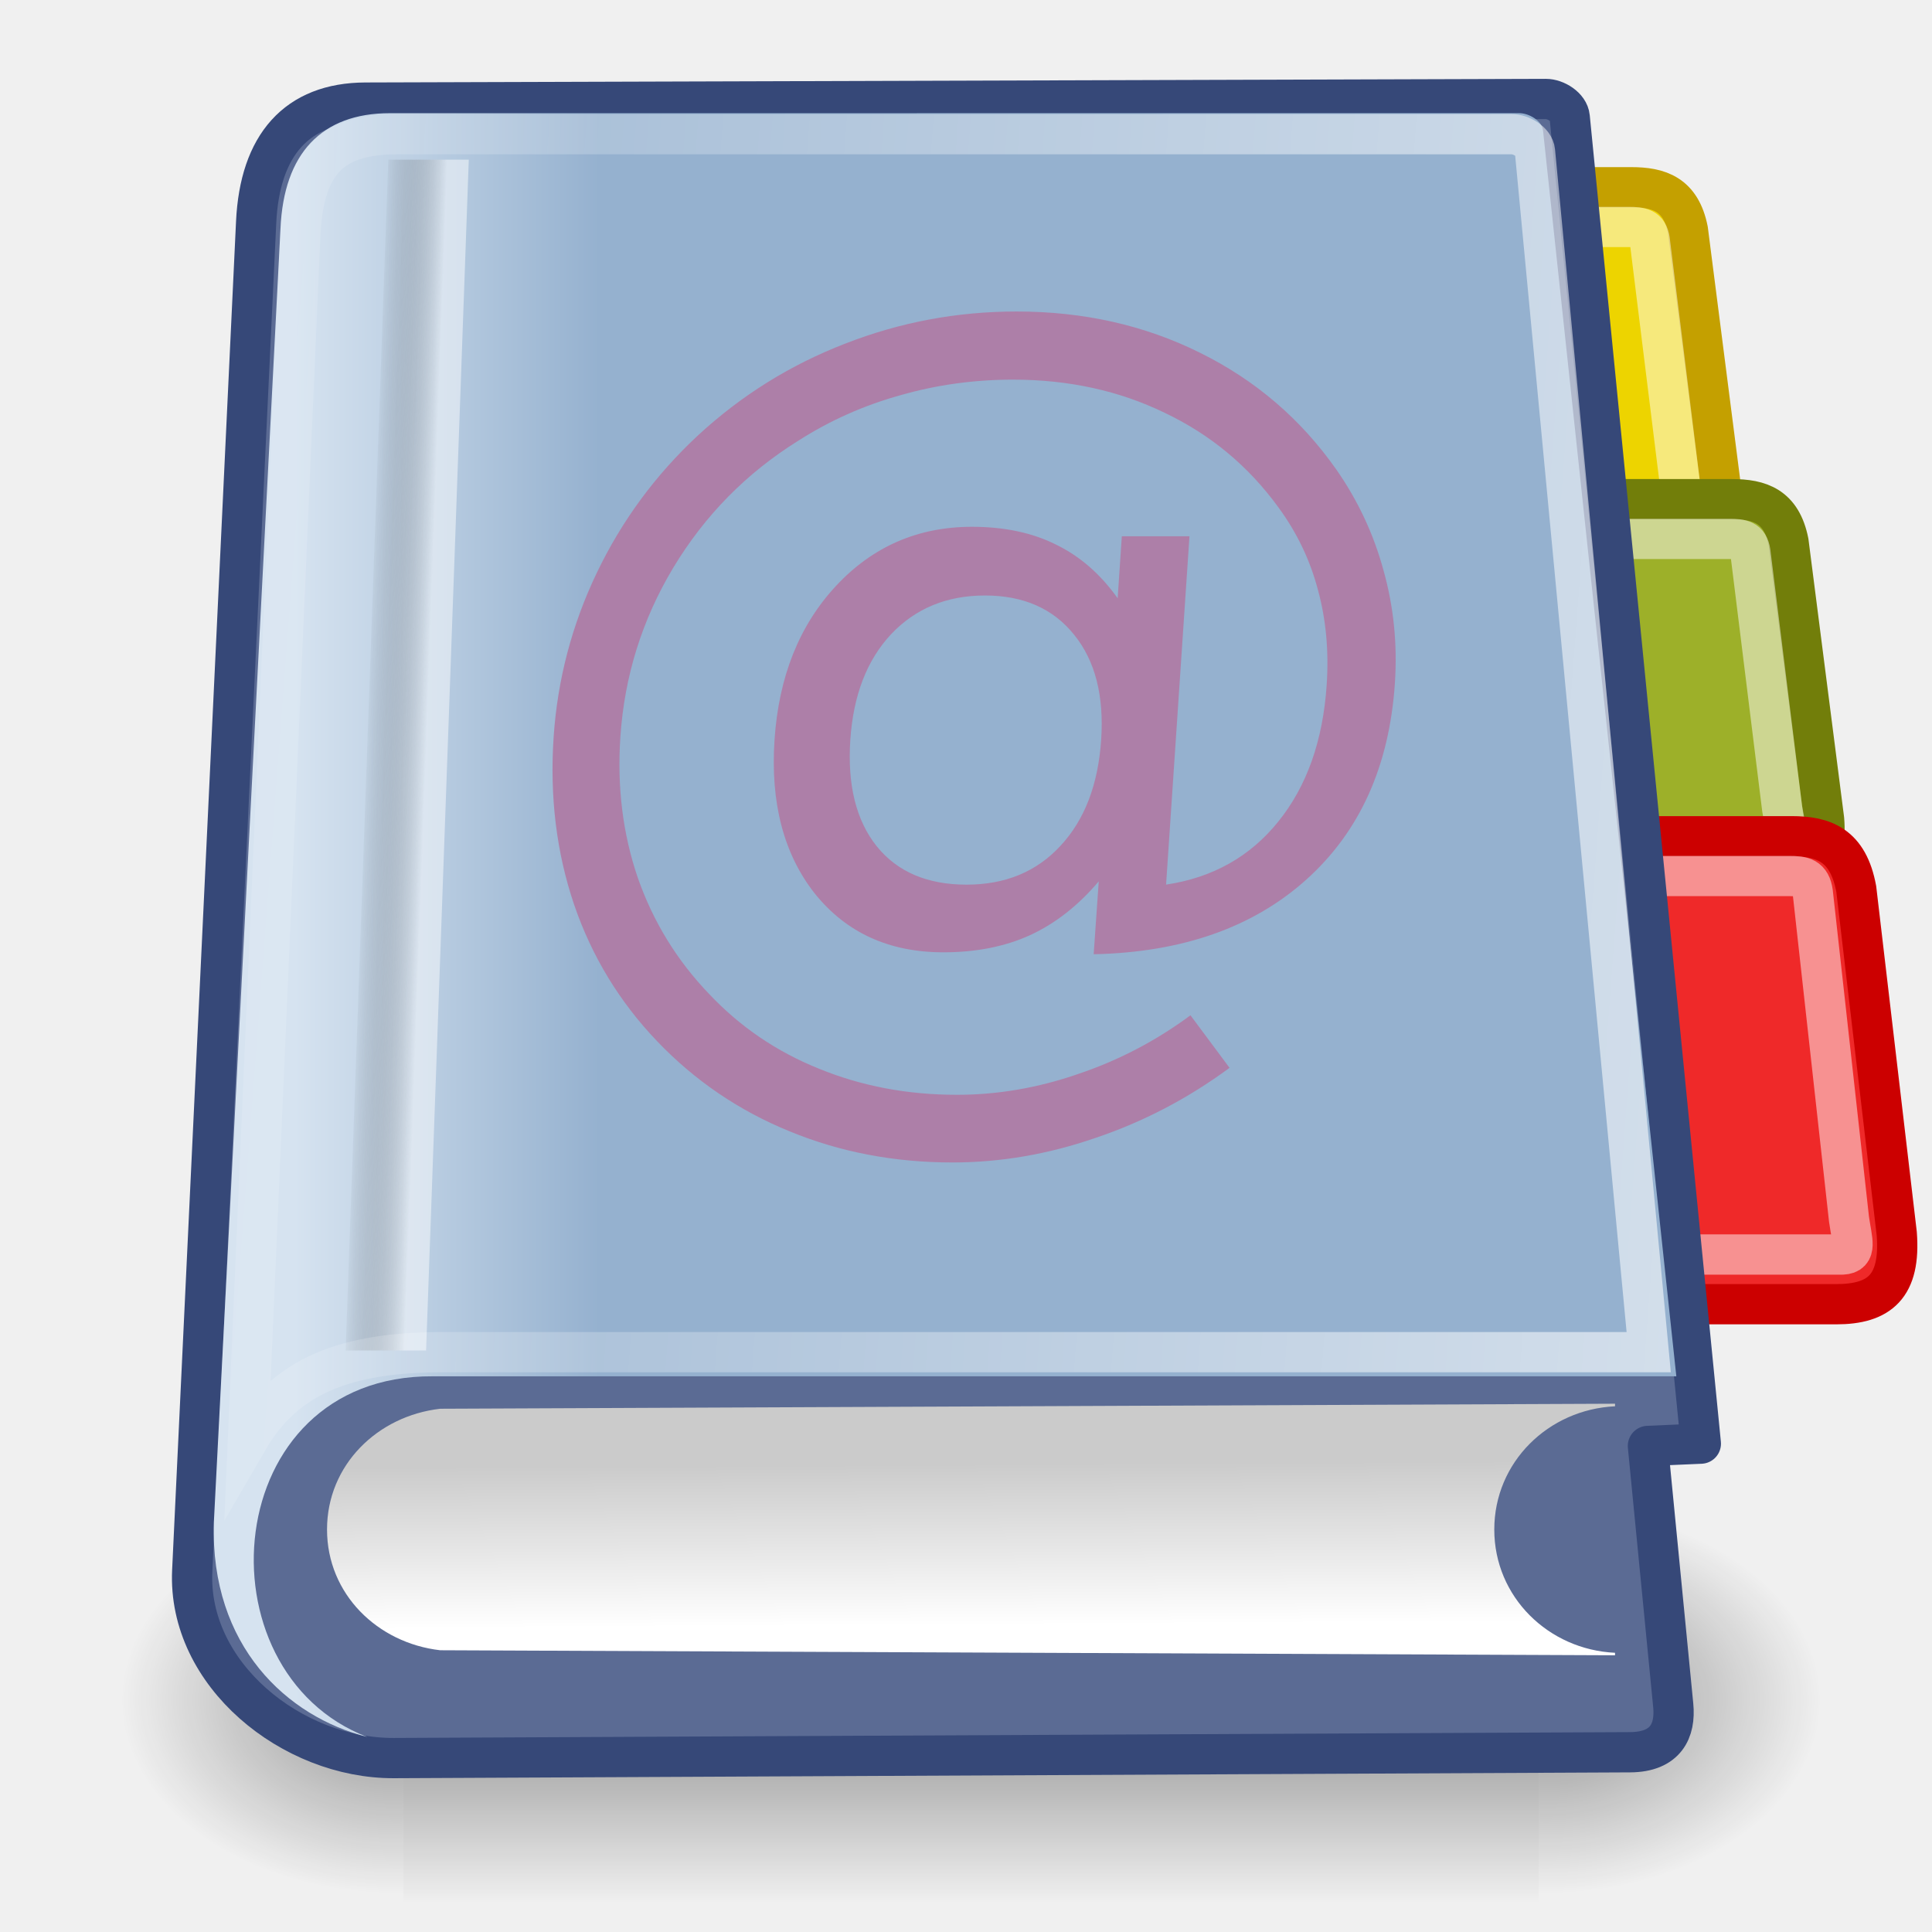
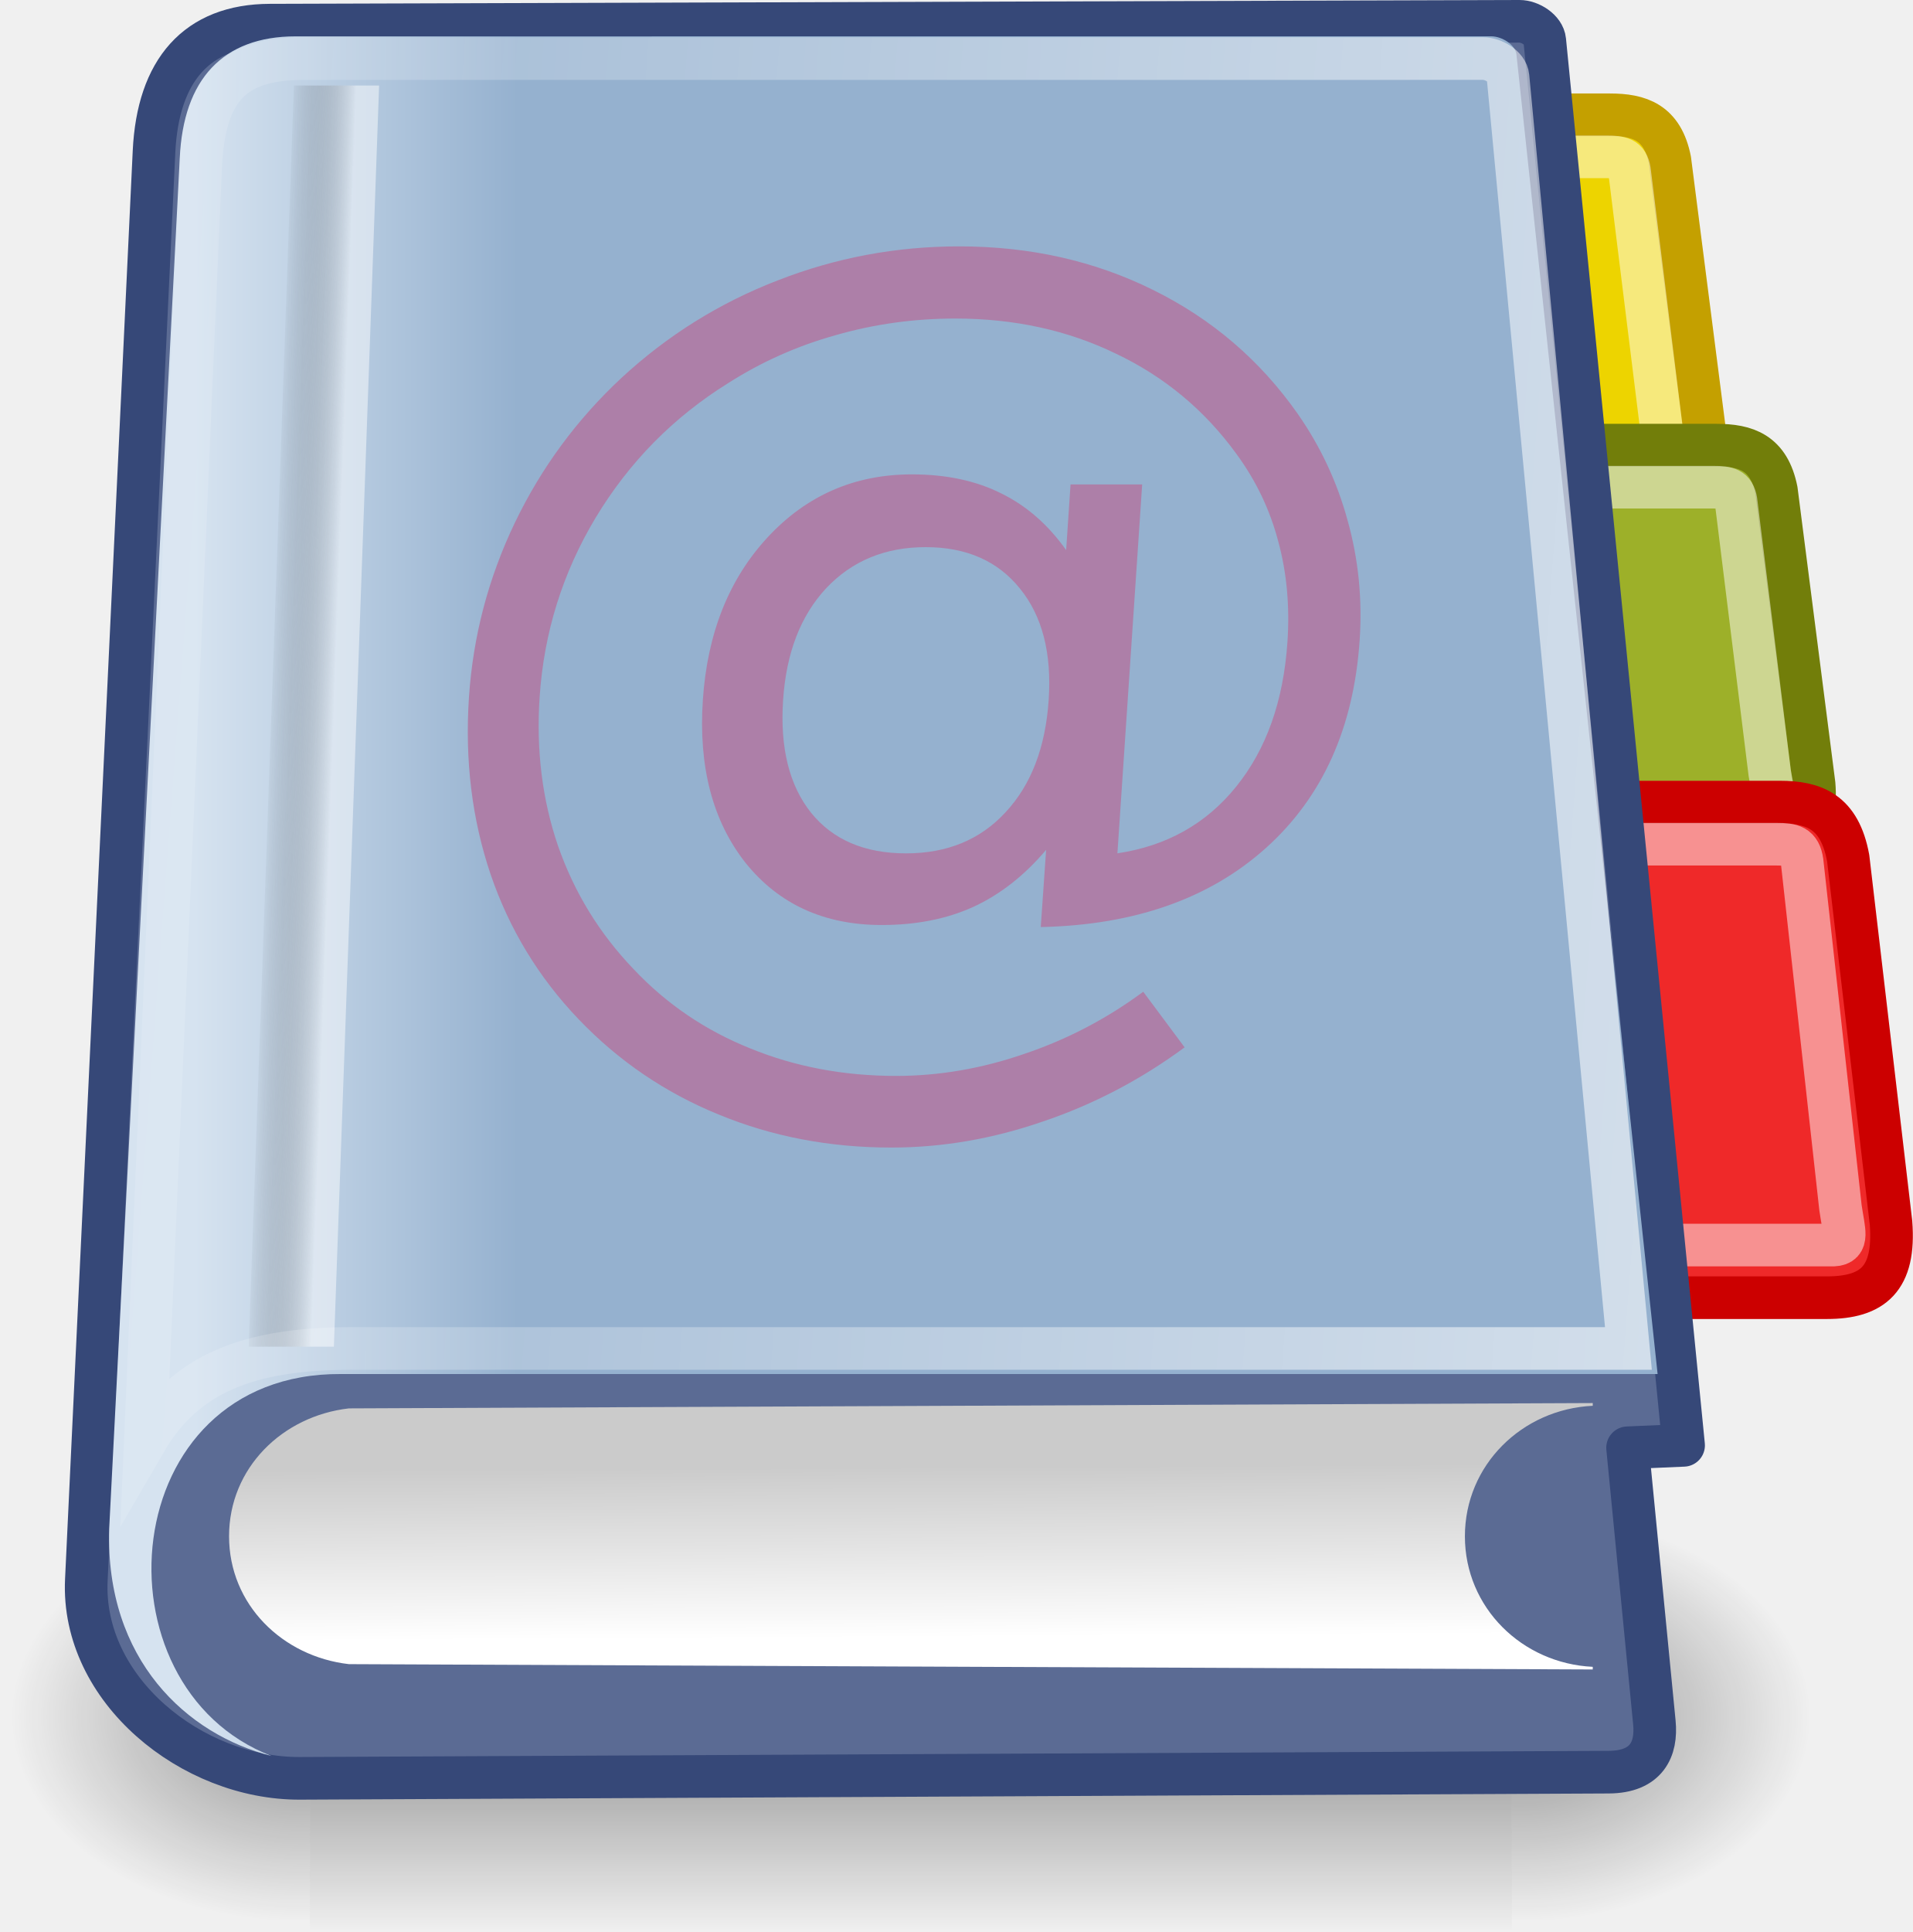
- <svg xmlns="http://www.w3.org/2000/svg" xmlns:xlink="http://www.w3.org/1999/xlink" height="48" width="48">
+ <svg xmlns="http://www.w3.org/2000/svg" xmlns:xlink="http://www.w3.org/1999/xlink" height="45.325" width="44.886">
  <radialGradient id="a" cx="605.714" cy="486.648" gradientTransform="matrix(-2.774389 0 0 1.969706 112.7623 -872.8854)" gradientUnits="userSpaceOnUse" r="117.143" xlink:href="#b" />
  <linearGradient id="b">
    <stop offset="0" />
    <stop offset="1" stop-opacity="0" />
  </linearGradient>
  <radialGradient id="c" cx="605.714" cy="486.648" gradientTransform="matrix(2.774389 0 0 1.969706 -1891.633 -872.8854)" gradientUnits="userSpaceOnUse" r="117.143" xlink:href="#b" />
  <linearGradient id="d" gradientTransform="matrix(2.774389 0 0 1.969706 -1892.179 -872.8854)" gradientUnits="userSpaceOnUse" x1="302.857" x2="302.857" y1="366.648" y2="609.505">
    <stop offset="0" stop-opacity="0" />
    <stop offset=".5" />
    <stop offset="1" stop-opacity="0" />
  </linearGradient>
-   <linearGradient id="e" gradientTransform="matrix(.254 0 0 3.759813 .788629 .148567)" gradientUnits="userSpaceOnUse" x1="35.433" x2="41.219" y1="4.953" y2="4.953">
+   <linearGradient id="e" gradientTransform="matrix(.254 0 -.134704 3.757399 -1.966699 -1.810583)" gradientUnits="userSpaceOnUse" x1="35.433" x2="41.219" y1="4.953" y2="4.953">
    <stop offset="0" stop-opacity=".069" />
    <stop offset="1" stop-color="#fff" />
  </linearGradient>
-   <linearGradient id="f" gradientTransform="matrix(2.262742 0 0 .441942 1 -.875)" gradientUnits="userSpaceOnUse" x1="10.496" x2="10.22" y1="93.338" y2="84.287">
+   <linearGradient id="f" gradientTransform="matrix(2.262742 0 0 .441942 -1.750005 -2.834055)" gradientUnits="userSpaceOnUse" x1="10.496" x2="10.22" y1="93.338" y2="84.287">
    <stop offset="0" stop-color="#fff" />
    <stop offset="1" stop-color="#cbcbcb" />
  </linearGradient>
-   <linearGradient id="g" gradientTransform="matrix(.95775 0 0 1.027989 1 -.571911)" gradientUnits="userSpaceOnUse" x1="6.587" x2="14.511" y1="22.133" y2="22.133">
+   <linearGradient id="g" gradientTransform="matrix(.95775 0 0 1.027989 -1.750005 -2.530966)" gradientUnits="userSpaceOnUse" x1="6.587" x2="14.511" y1="22.133" y2="22.133">
    <stop offset="0" stop-color="#d6e3f0" />
    <stop offset="1" stop-color="#95b1cf" />
  </linearGradient>
-   <linearGradient id="h" gradientTransform="matrix(1.025428 0 0 .957303 0 -.806758)" gradientUnits="userSpaceOnUse" x1="73.362" x2="-2.758" y1="26.652" y2="21.27">
+   <linearGradient id="h" gradientTransform="matrix(1.025428 0 0 .957303 -2.750005 -2.765813)" gradientUnits="userSpaceOnUse" x1="73.362" x2="-2.758" y1="26.652" y2="21.27">
    <stop offset="0" stop-color="#fff" />
    <stop offset="1" stop-color="#fff" stop-opacity="0" />
  </linearGradient>
-   <g stroke-linecap="round" stroke-linejoin="round">
+   <g stroke-linecap="round" stroke-linejoin="round" transform="translate(-2.750005 -1.959055)">
    <path d="m33.096 4.652h7.425c.707 0 1.237.177 1.414 1.061l.884 6.894c.088 1.061-.376 1.414-1.326 1.414h-8.574z" fill="#edd400" fill-rule="evenodd" stroke="#c4a000" />
    <path d="m34.103 5.639h6.361c.308 0 .477.03.523.322l.791 6.384c.07.431.182.675-.14.69h-7.674z" fill="none" opacity=".485" stroke="#fff" stroke-width="1" />
    <path d="m35.596 12.402h7.425c.707 0 1.237.177 1.414 1.061l.884 6.894c.088 1.061-.376 1.414-1.326 1.414h-8.574z" fill="#9db029" fill-rule="evenodd" stroke="#727e0a" />
    <path d="m36.603 13.389h6.361c.308 0 .477.03.523.322l.791 6.384c.07.431.182.675-.14.69h-7.674z" fill="none" opacity=".485" stroke="#fff" stroke-width="1" />
    <path d="m36.065 20.776h8.445c.804 0 1.408.219 1.609 1.316l1.005 8.556c.101 1.316-.427 1.755-1.508 1.755h-9.752z" fill="#ef2929" fill-rule="evenodd" stroke="#c00" />
    <path d="m37.209 21.764h7.235c.351 0 .542.038.594.409l.9 8.118c.079.548.207.859-.16.877h-8.729z" fill="none" opacity=".485" stroke="#fff" stroke-width="1" />
  </g>
-   <g transform="matrix(.02105461 0 0 .02086758 42.85172 40.44648)">
+   <g transform="matrix(.02105461 0 0 .02086758 40.10172 38.48743)">
    <path d="m-1559.252-150.697h1339.633v478.357h-1339.633z" fill="url(#d)" opacity=".402" />
    <path d="m-219.619-150.68v478.331c142.874.9 345.4-107.17 345.4-239.196 0-132.027-159.437-239.135-345.4-239.135z" fill="url(#c)" opacity=".402" />
    <path d="m-1559.252-150.68v478.331c-142.874.9-345.4-107.17-345.4-239.196 0-132.027 159.437-239.135 345.4-239.135z" fill="url(#a)" opacity=".402" />
  </g>
-   <path d="m6.364 5.519c.091-1.915 1.008-2.964 2.715-2.97l29.327-.09c.247-.001.569.2.593.45l3.258 32.958-1.315.057.629 6.446c.061.625-.181 1.159-1.071 1.164l-30.711.145c-2.533.012-5.135-2.079-5.013-4.654l1.588-33.506z" fill="#5b6b94" stroke="#364878" stroke-linecap="round" stroke-linejoin="round" />
-   <path d="m40.125 34.875-29.188.125c-1.557.178-2.812 1.396-2.812 3s1.256 2.822 2.812 3l29.188.125v-.062c-1.656-.078-3-1.388-3-3.062s1.344-2.984 3-3.062z" fill="url(#f)" />
-   <path d="m9.688 2.812c-1.707 0-2.637 1.009-2.719 2.861l-1.656 32.152c-.092 3.078 1.827 4.829 3.812 5.33-4.25-1.631-3.688-8.992 1.625-8.961h30.898l-3.312-30.952c-.026-.241-.348-.431-.594-.431z" fill="url(#g)" />
-   <path d="m9.789 3.969h2v29.605h-2z" fill="url(#e)" opacity=".48" transform="matrix(1 0 -.03582731 .999358 0 0)" />
-   <path d="m9.875 3.334c-1.684 0-2.337.732-2.417 2.554l-1.299 29.889c.933-1.607 2.44-2.183 4.852-2.183h29.951l-2.826-29.837c-.022-.237-.343-.424-.586-.424z" fill="none" stroke="url(#h)" stroke-linecap="round" stroke-miterlimit="20" />
-   <path d="m21.126 18.381c-.075 1.121.144 2.003.657 2.646.514.635 1.257.952 2.229.952.964 0 1.742-.321 2.334-.964.6-.643.937-1.521 1.012-2.634.074-1.097-.15-1.968-.671-2.61-.521-.651-1.259-.976-2.216-.976-.949 0-1.727.321-2.334.964-.6.643-.937 1.517-1.011 2.622m6.172 3.516c-.511.604-1.082 1.05-1.713 1.34-.623.282-1.338.423-2.145.423-1.348 0-2.413-.486-3.195-1.458-.773-.98-1.107-2.254-1.002-3.822.105-1.568.614-2.842 1.526-3.822.912-.98 2.039-1.47 3.379-1.47.807 0 1.507.149 2.098.447.592.29 1.099.733 1.522 1.329l.103-1.54h1.681l-.581 8.654c1.156-.172 2.085-.694 2.786-1.564.71-.878 1.111-2.011 1.204-3.398.056-.839-.016-1.627-.218-2.363-.194-.737-.52-1.419-.98-2.046-.746-1.027-1.689-1.811-2.829-2.352-1.131-.549-2.387-.823-3.766-.823-.964 0-1.898.129-2.801.388-.903.251-1.747.627-2.533 1.129-1.284.8-2.319 1.85-3.104 3.151-.777 1.293-1.216 2.697-1.317 4.21-.084 1.246.061 2.414.435 3.504.382 1.09.972 2.05 1.77 2.881.768.815 1.679 1.435 2.733 1.858 1.053.431 2.195.647 3.425.647 1.011-0 2.014-.172 3.01-.517 1.002-.337 1.933-.823 2.791-1.458l.971 1.305c-1.031.76-2.14 1.34-3.327 1.74-1.18.408-2.365.611-3.557.611-1.45-0-2.801-.259-4.052-.776-1.251-.51-2.346-1.254-3.284-2.234-.938-.98-1.626-2.113-2.065-3.398-.438-1.293-.608-2.681-.508-4.163.096-1.427.454-2.787 1.073-4.08.62-1.293 1.457-2.43 2.51-3.41 1.078-.996 2.297-1.756 3.657-2.281 1.361-.533 2.782-.8 4.263-.8 1.662 0 3.179.341 4.552 1.023 1.381.682 2.511 1.65 3.391 2.904.536.768.927 1.603 1.172 2.505.253.901.347 1.834.283 2.799-.138 2.062-.871 3.688-2.197 4.88-1.326 1.192-3.089 1.811-5.287 1.858z" fill="#ad7fa8" />
+   <path d="m3.614 3.56c.091-1.915 1.008-2.964 2.715-2.97l29.327-.09c.247-.001.569.2.593.45l3.258 32.958-1.315.057.629 6.446c.061.625-.181 1.159-1.071 1.164l-30.711.145c-2.533.012-5.135-2.079-5.013-4.654z" fill="#5b6b94" stroke="#364878" stroke-linecap="round" stroke-linejoin="round" />
+   <path d="m37.375 32.916-29.188.125c-1.557.178-2.812 1.396-2.812 3s1.256 2.822 2.812 3l29.188.125v-.062c-1.656-.078-3-1.388-3-3.062s1.344-2.984 3-3.062z" fill="url(#f)" />
+   <path d="m6.937.853c-1.707 0-2.637 1.009-2.719 2.861l-1.656 32.152c-.092 3.078 1.827 4.829 3.812 5.33-4.25-1.631-3.688-8.992 1.625-8.961h30.898l-3.312-30.952c-.026-.241-.348-.431-.594-.431z" fill="url(#g)" />
+   <path d="m6.896 2.007h2l-1.061 29.586h-2z" fill="url(#e)" opacity=".48" stroke-width="1" />
+   <path d="m7.125 1.375c-1.684 0-2.337.732-2.417 2.554l-1.299 29.889c.933-1.607 2.44-2.183 4.852-2.183h29.951l-2.826-29.837c-.022-.237-.343-.424-.586-.424z" fill="none" stroke="url(#h)" stroke-linecap="round" stroke-miterlimit="20" />
+   <path d="m18.376 16.422c-.075 1.121.144 2.003.657 2.646.514.635 1.257.952 2.229.952.964 0 1.742-.321 2.334-.964.6-.643.937-1.521 1.012-2.634.074-1.097-.15-1.968-.671-2.61-.521-.651-1.259-.976-2.216-.976-.949 0-1.727.321-2.334.964-.6.643-.937 1.517-1.011 2.622m6.172 3.516c-.511.604-1.082 1.05-1.713 1.34-.623.282-1.338.423-2.145.423-1.348 0-2.413-.486-3.195-1.458-.773-.98-1.107-2.254-1.002-3.822.105-1.568.614-2.842 1.526-3.822.912-.98 2.039-1.47 3.379-1.47.807 0 1.507.149 2.098.447.592.29 1.099.733 1.522 1.329l.103-1.54h1.681l-.581 8.654c1.156-.172 2.085-.694 2.786-1.564.71-.878 1.111-2.011 1.204-3.398.056-.839-.016-1.627-.218-2.363-.194-.737-.52-1.419-.98-2.046-.746-1.027-1.689-1.811-2.829-2.352-1.131-.549-2.387-.823-3.766-.823-.964 0-1.898.129-2.801.388-.903.251-1.747.627-2.533 1.129-1.284.8-2.319 1.85-3.104 3.151-.777 1.293-1.216 2.697-1.317 4.21-.084 1.246.061 2.414.435 3.504.382 1.09.972 2.05 1.77 2.881.768.815 1.679 1.435 2.733 1.858 1.053.431 2.195.647 3.425.647 1.011-0 2.014-.172 3.01-.517 1.002-.337 1.933-.823 2.791-1.458l.971 1.305c-1.031.76-2.14 1.34-3.327 1.74-1.18.408-2.365.611-3.557.611-1.45-0-2.801-.259-4.052-.776-1.251-.51-2.346-1.254-3.284-2.234-.938-.98-1.626-2.113-2.065-3.398-.438-1.293-.608-2.681-.508-4.163.096-1.427.454-2.787 1.073-4.08.62-1.293 1.457-2.43 2.51-3.41 1.078-.996 2.297-1.756 3.657-2.281 1.361-.533 2.782-.8 4.263-.8 1.662 0 3.179.341 4.552 1.023 1.381.682 2.511 1.65 3.391 2.904.536.768.927 1.603 1.172 2.505.253.901.347 1.834.283 2.799-.138 2.062-.871 3.688-2.197 4.88-1.326 1.192-3.089 1.811-5.287 1.858z" fill="#ad7fa8" />
</svg>
